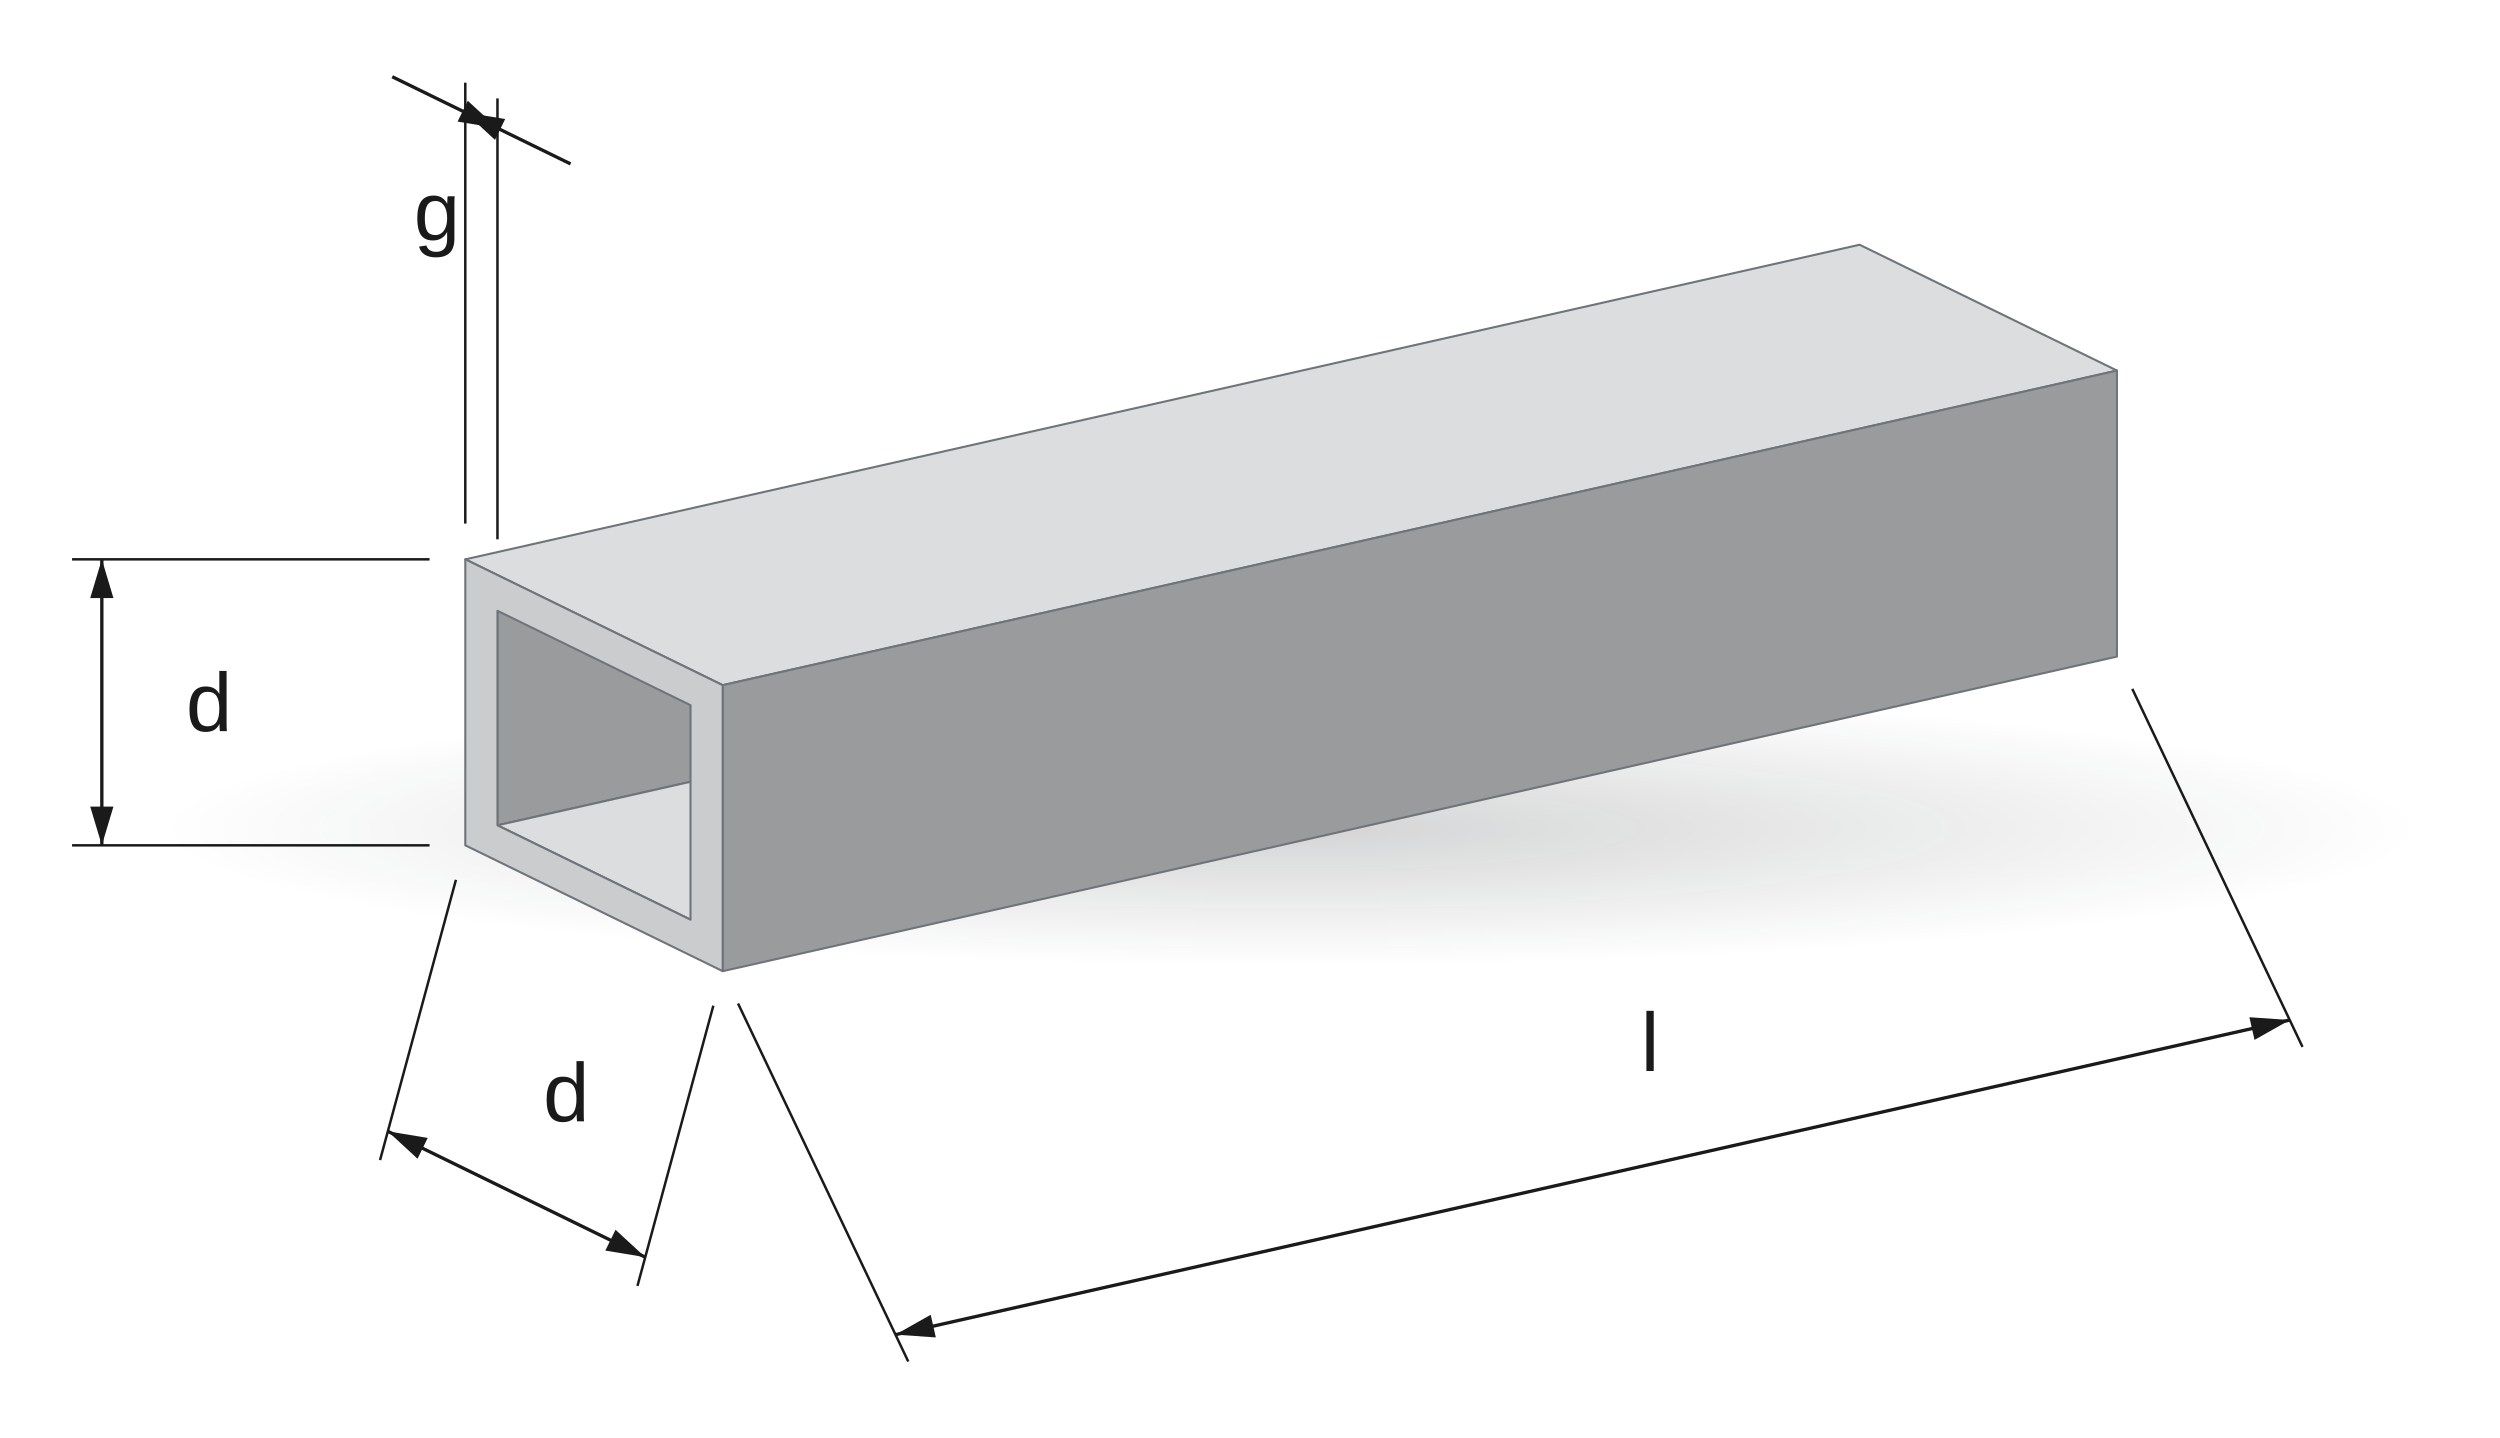
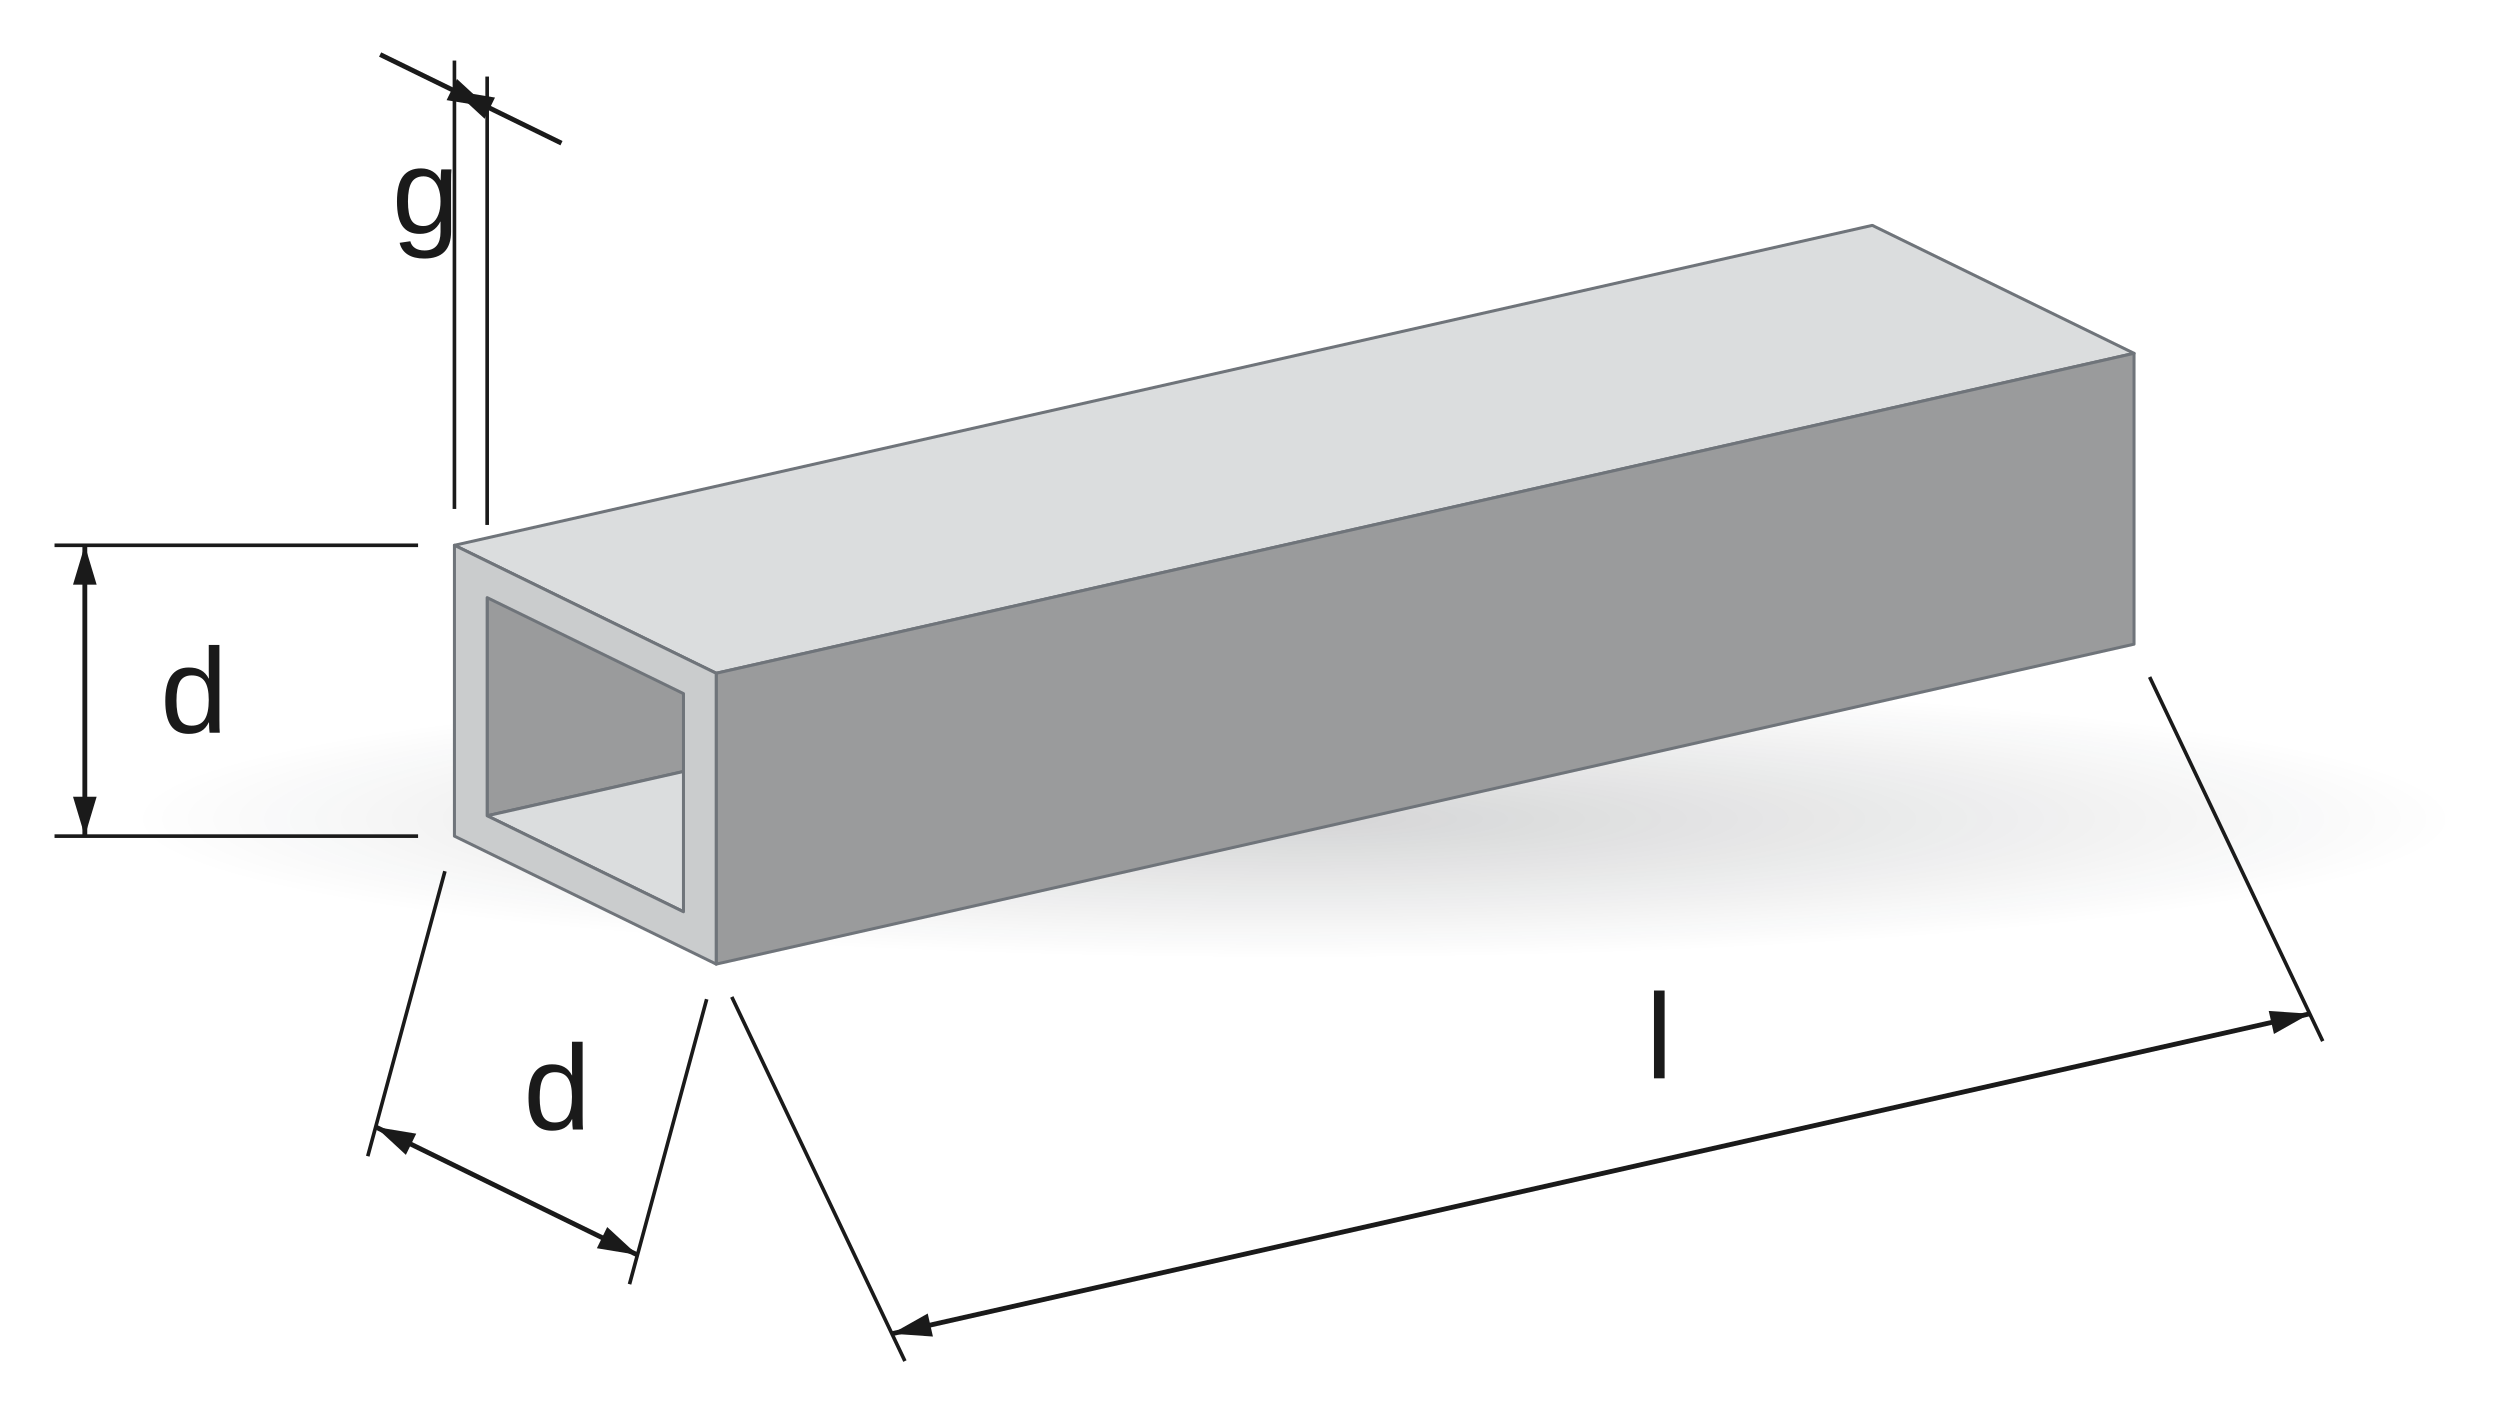
- <svg xmlns="http://www.w3.org/2000/svg" viewBox="0 0 1200 690" role="img" aria-label="Ghid dimensiuni – Țeavă pătrată">
-   <g transform="translate(223.34 405.76) scale(1.43)">
-     <defs>
-       <radialGradient id="sh">
-         <stop offset="0" stop-color="#101418" stop-opacity="0.18" />
-         <stop offset="1" stop-color="#101418" stop-opacity="0" />
-       </radialGradient>
-     </defs>
-     <ellipse cx="277.2" cy="-5.68" rx="380" ry="46" fill="url(#sh)" />
-     <polygon points="10.8,-78.72 10.8,-6.72 478.8,-112.32 478.8,-184.32" fill="rgb(154,155,156)" stroke="#6f747a" stroke-width="0.7" stroke-linejoin="round" />
-     <polygon points="10.8,-6.72 75.6,24.96 543.6,-80.64 478.8,-112.32" fill="rgb(219,221,222)" stroke="#6f747a" stroke-width="0.7" stroke-linejoin="round" />
-     <polygon points="86.4,-53.76 0,-96 468,-201.6 554.4,-159.36" fill="rgb(219,221,222)" stroke="#6f747a" stroke-width="0.7" stroke-linejoin="round" />
-     <polygon points="86.4,42.24 86.4,-53.76 554.4,-159.36 554.4,-63.36" fill="rgb(154,155,156)" stroke="#6f747a" stroke-width="0.7" stroke-linejoin="round" />
-     <path d="M0,0L86.4,42.24L86.4,-53.76L0,-96ZM10.8,-6.72L75.6,24.96L75.6,-47.04L10.8,-78.72Z" fill-rule="evenodd" fill="rgb(202,204,205)" stroke="#6f747a" stroke-width="0.7" stroke-linejoin="round" />
-     <line x1="-12" y1="-96" x2="-132" y2="-96" stroke="#1a1a1a" stroke-width="0.84" />
-     <line x1="-12" y1="0" x2="-132" y2="0" stroke="#1a1a1a" stroke-width="0.84" />
-     <line x1="-122" y1="-96" x2="-122" y2="0" stroke="#1a1a1a" stroke-width="1.12" />
-     <polygon points="-122,-96 -118.1,-83 -125.9,-83" fill="#1a1a1a" />
-     <polygon points="-122,0 -125.9,-13 -118.1,-13" fill="#1a1a1a" />
-     <text x="-86" y="-48" font-family="Arial, Helvetica, sans-serif" font-size="27.89" fill="#1a1a1a" text-anchor="middle" dominant-baseline="central">d</text>
-     <line x1="-3.14" y1="11.58" x2="-28.61" y2="105.65" stroke="#1a1a1a" stroke-width="0.84" />
-     <line x1="83.26" y1="53.82" x2="57.79" y2="147.89" stroke="#1a1a1a" stroke-width="0.84" />
-     <line x1="-26" y1="96" x2="60.4" y2="138.24" stroke="#1a1a1a" stroke-width="1.12" />
-     <polygon points="-26,96 -12.61,98.21 -16.03,105.21" fill="#1a1a1a" />
-     <polygon points="60.4,138.24 47.01,136.03 50.43,129.03" fill="#1a1a1a" />
-     <text x="33.89" y="82.98" font-family="Arial, Helvetica, sans-serif" font-size="27.89" fill="#1a1a1a" text-anchor="middle" dominant-baseline="central">d</text>
-     <line x1="91.55" y1="53.08" x2="148.69" y2="173.27" stroke="#1a1a1a" stroke-width="0.84" />
-     <line x1="559.55" y1="-52.52" x2="616.69" y2="67.67" stroke="#1a1a1a" stroke-width="0.84" />
-     <line x1="144.4" y1="164.24" x2="612.4" y2="58.64" stroke="#1a1a1a" stroke-width="1.12" />
-     <polygon points="144.4,164.24 156.22,157.57 157.94,165.18" fill="#1a1a1a" />
-     <polygon points="612.4,58.64 600.58,65.31 598.86,57.7" fill="#1a1a1a" />
-     <text x="397.68" y="66.08" font-family="Arial, Helvetica, sans-serif" font-size="27.89" fill="#1a1a1a" text-anchor="middle" dominant-baseline="central">l</text>
-     <line x1="0" y1="-108" x2="0" y2="-256" stroke="#1a1a1a" stroke-width="0.84" />
-     <line x1="10.8" y1="-102.72" x2="10.8" y2="-250.72" stroke="#1a1a1a" stroke-width="0.84" />
-     <line x1="-24.53" y1="-257.99" x2="35.33" y2="-228.73" stroke="#1a1a1a" stroke-width="1.12" />
-     <polygon points="0,-246 13.39,-243.79 9.97,-236.79" fill="#1a1a1a" />
-     <polygon points="10.8,-240.72 -2.59,-242.93 0.83,-249.93" fill="#1a1a1a" />
-     <text x="-9.53" y="-212.81" font-family="Arial, Helvetica, sans-serif" font-size="27.89" fill="#1a1a1a" text-anchor="middle" dominant-baseline="central">g</text>
-   </g>
+ <svg xmlns="http://www.w3.org/2000/svg" viewBox="-150 -275.99 825.2 467.26" role="img" aria-label="Ghid dimensiuni – Țeavă pătrată">
+   <defs>
+     <radialGradient id="sh">
+       <stop offset="0" stop-color="#101418" stop-opacity="0.18" />
+       <stop offset="1" stop-color="#101418" stop-opacity="0" />
+     </radialGradient>
+   </defs>
+   <ellipse cx="277.2" cy="-5.68" rx="380" ry="46" fill="url(#sh)" />
+   <polygon points="10.8,-78.72 10.8,-6.72 478.8,-112.32 478.8,-184.32" fill="rgb(154,155,156)" stroke="#6f747a" stroke-width="1" stroke-linejoin="round" />
+   <polygon points="10.8,-6.72 75.6,24.96 543.6,-80.64 478.8,-112.32" fill="rgb(219,221,222)" stroke="#6f747a" stroke-width="1" stroke-linejoin="round" />
+   <polygon points="86.4,-53.76 0,-96 468,-201.6 554.4,-159.36" fill="rgb(219,221,222)" stroke="#6f747a" stroke-width="1" stroke-linejoin="round" />
+   <polygon points="86.4,42.24 86.4,-53.76 554.4,-159.36 554.4,-63.36" fill="rgb(154,155,156)" stroke="#6f747a" stroke-width="1" stroke-linejoin="round" />
+   <path d="M0,0L86.4,42.24L86.4,-53.76L0,-96ZM10.8,-6.72L75.6,24.96L75.6,-47.04L10.8,-78.72Z" fill-rule="evenodd" fill="rgb(202,204,205)" stroke="#6f747a" stroke-width="1" stroke-linejoin="round" />
+   <line x1="-12" y1="-96" x2="-132" y2="-96" stroke="#1a1a1a" stroke-width="1.2" />
+   <line x1="-12" y1="0" x2="-132" y2="0" stroke="#1a1a1a" stroke-width="1.2" />
+   <line x1="-122" y1="-96" x2="-122" y2="0" stroke="#1a1a1a" stroke-width="1.6" />
+   <polygon points="-122,-96 -118.1,-83 -125.9,-83" fill="#1a1a1a" />
+   <polygon points="-122,0 -125.9,-13 -118.1,-13" fill="#1a1a1a" />
+   <text x="-86" y="-48" font-family="Arial, Helvetica, sans-serif" font-size="40" fill="#1a1a1a" text-anchor="middle" dominant-baseline="central">d</text>
+   <line x1="-3.14" y1="11.58" x2="-28.61" y2="105.65" stroke="#1a1a1a" stroke-width="1.2" />
+   <line x1="83.26" y1="53.82" x2="57.79" y2="147.89" stroke="#1a1a1a" stroke-width="1.2" />
+   <line x1="-26" y1="96" x2="60.4" y2="138.24" stroke="#1a1a1a" stroke-width="1.6" />
+   <polygon points="-26,96 -12.61,98.21 -16.03,105.21" fill="#1a1a1a" />
+   <polygon points="60.4,138.24 47.01,136.03 50.43,129.03" fill="#1a1a1a" />
+   <text x="33.89" y="82.98" font-family="Arial, Helvetica, sans-serif" font-size="40" fill="#1a1a1a" text-anchor="middle" dominant-baseline="central">d</text>
+   <line x1="91.55" y1="53.08" x2="148.69" y2="173.27" stroke="#1a1a1a" stroke-width="1.2" />
+   <line x1="559.55" y1="-52.52" x2="616.69" y2="67.67" stroke="#1a1a1a" stroke-width="1.2" />
+   <line x1="144.4" y1="164.24" x2="612.4" y2="58.64" stroke="#1a1a1a" stroke-width="1.6" />
+   <polygon points="144.4,164.24 156.22,157.57 157.94,165.18" fill="#1a1a1a" />
+   <polygon points="612.4,58.64 600.58,65.31 598.86,57.7" fill="#1a1a1a" />
+   <text x="397.68" y="66.08" font-family="Arial, Helvetica, sans-serif" font-size="40" fill="#1a1a1a" text-anchor="middle" dominant-baseline="central">l</text>
+   <line x1="0" y1="-108" x2="0" y2="-256" stroke="#1a1a1a" stroke-width="1.2" />
+   <line x1="10.8" y1="-102.72" x2="10.8" y2="-250.72" stroke="#1a1a1a" stroke-width="1.2" />
+   <line x1="-24.53" y1="-257.99" x2="35.33" y2="-228.73" stroke="#1a1a1a" stroke-width="1.6" />
+   <polygon points="0,-246 13.39,-243.79 9.97,-236.79" fill="#1a1a1a" />
+   <polygon points="10.8,-240.72 -2.59,-242.93 0.83,-249.93" fill="#1a1a1a" />
+   <text x="-9.53" y="-212.81" font-family="Arial, Helvetica, sans-serif" font-size="40" fill="#1a1a1a" text-anchor="middle" dominant-baseline="central">g</text>
</svg>
